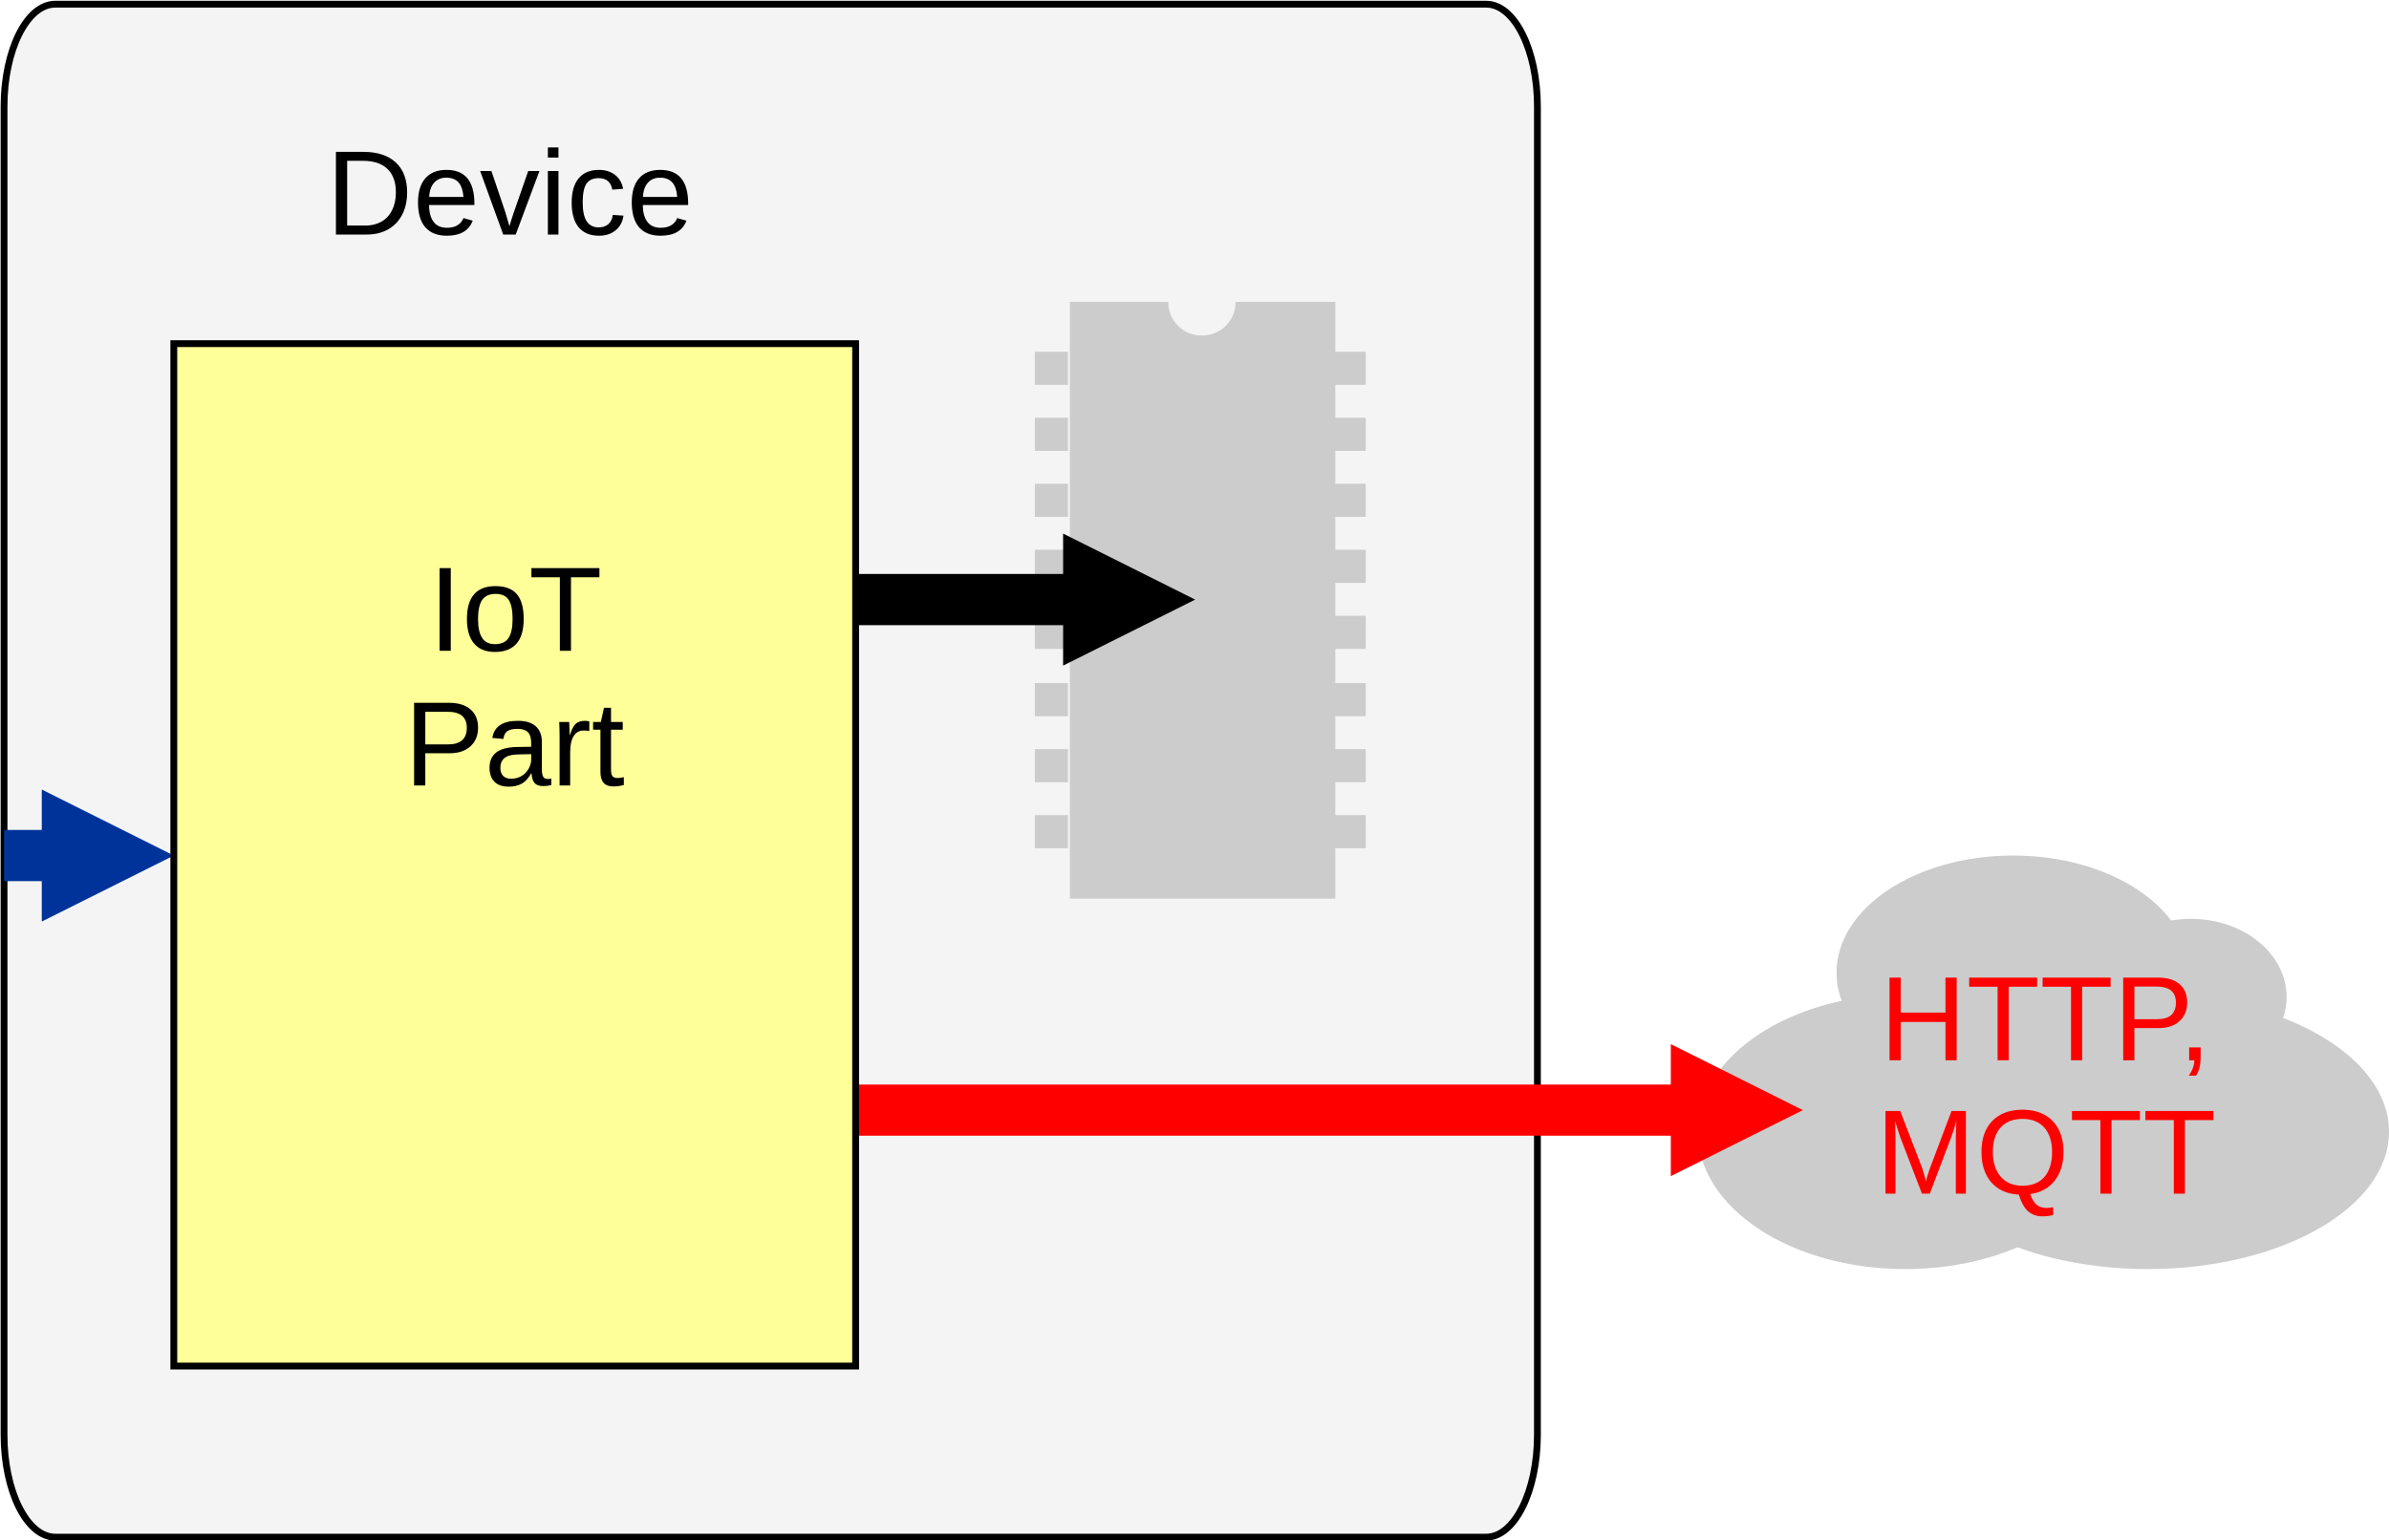
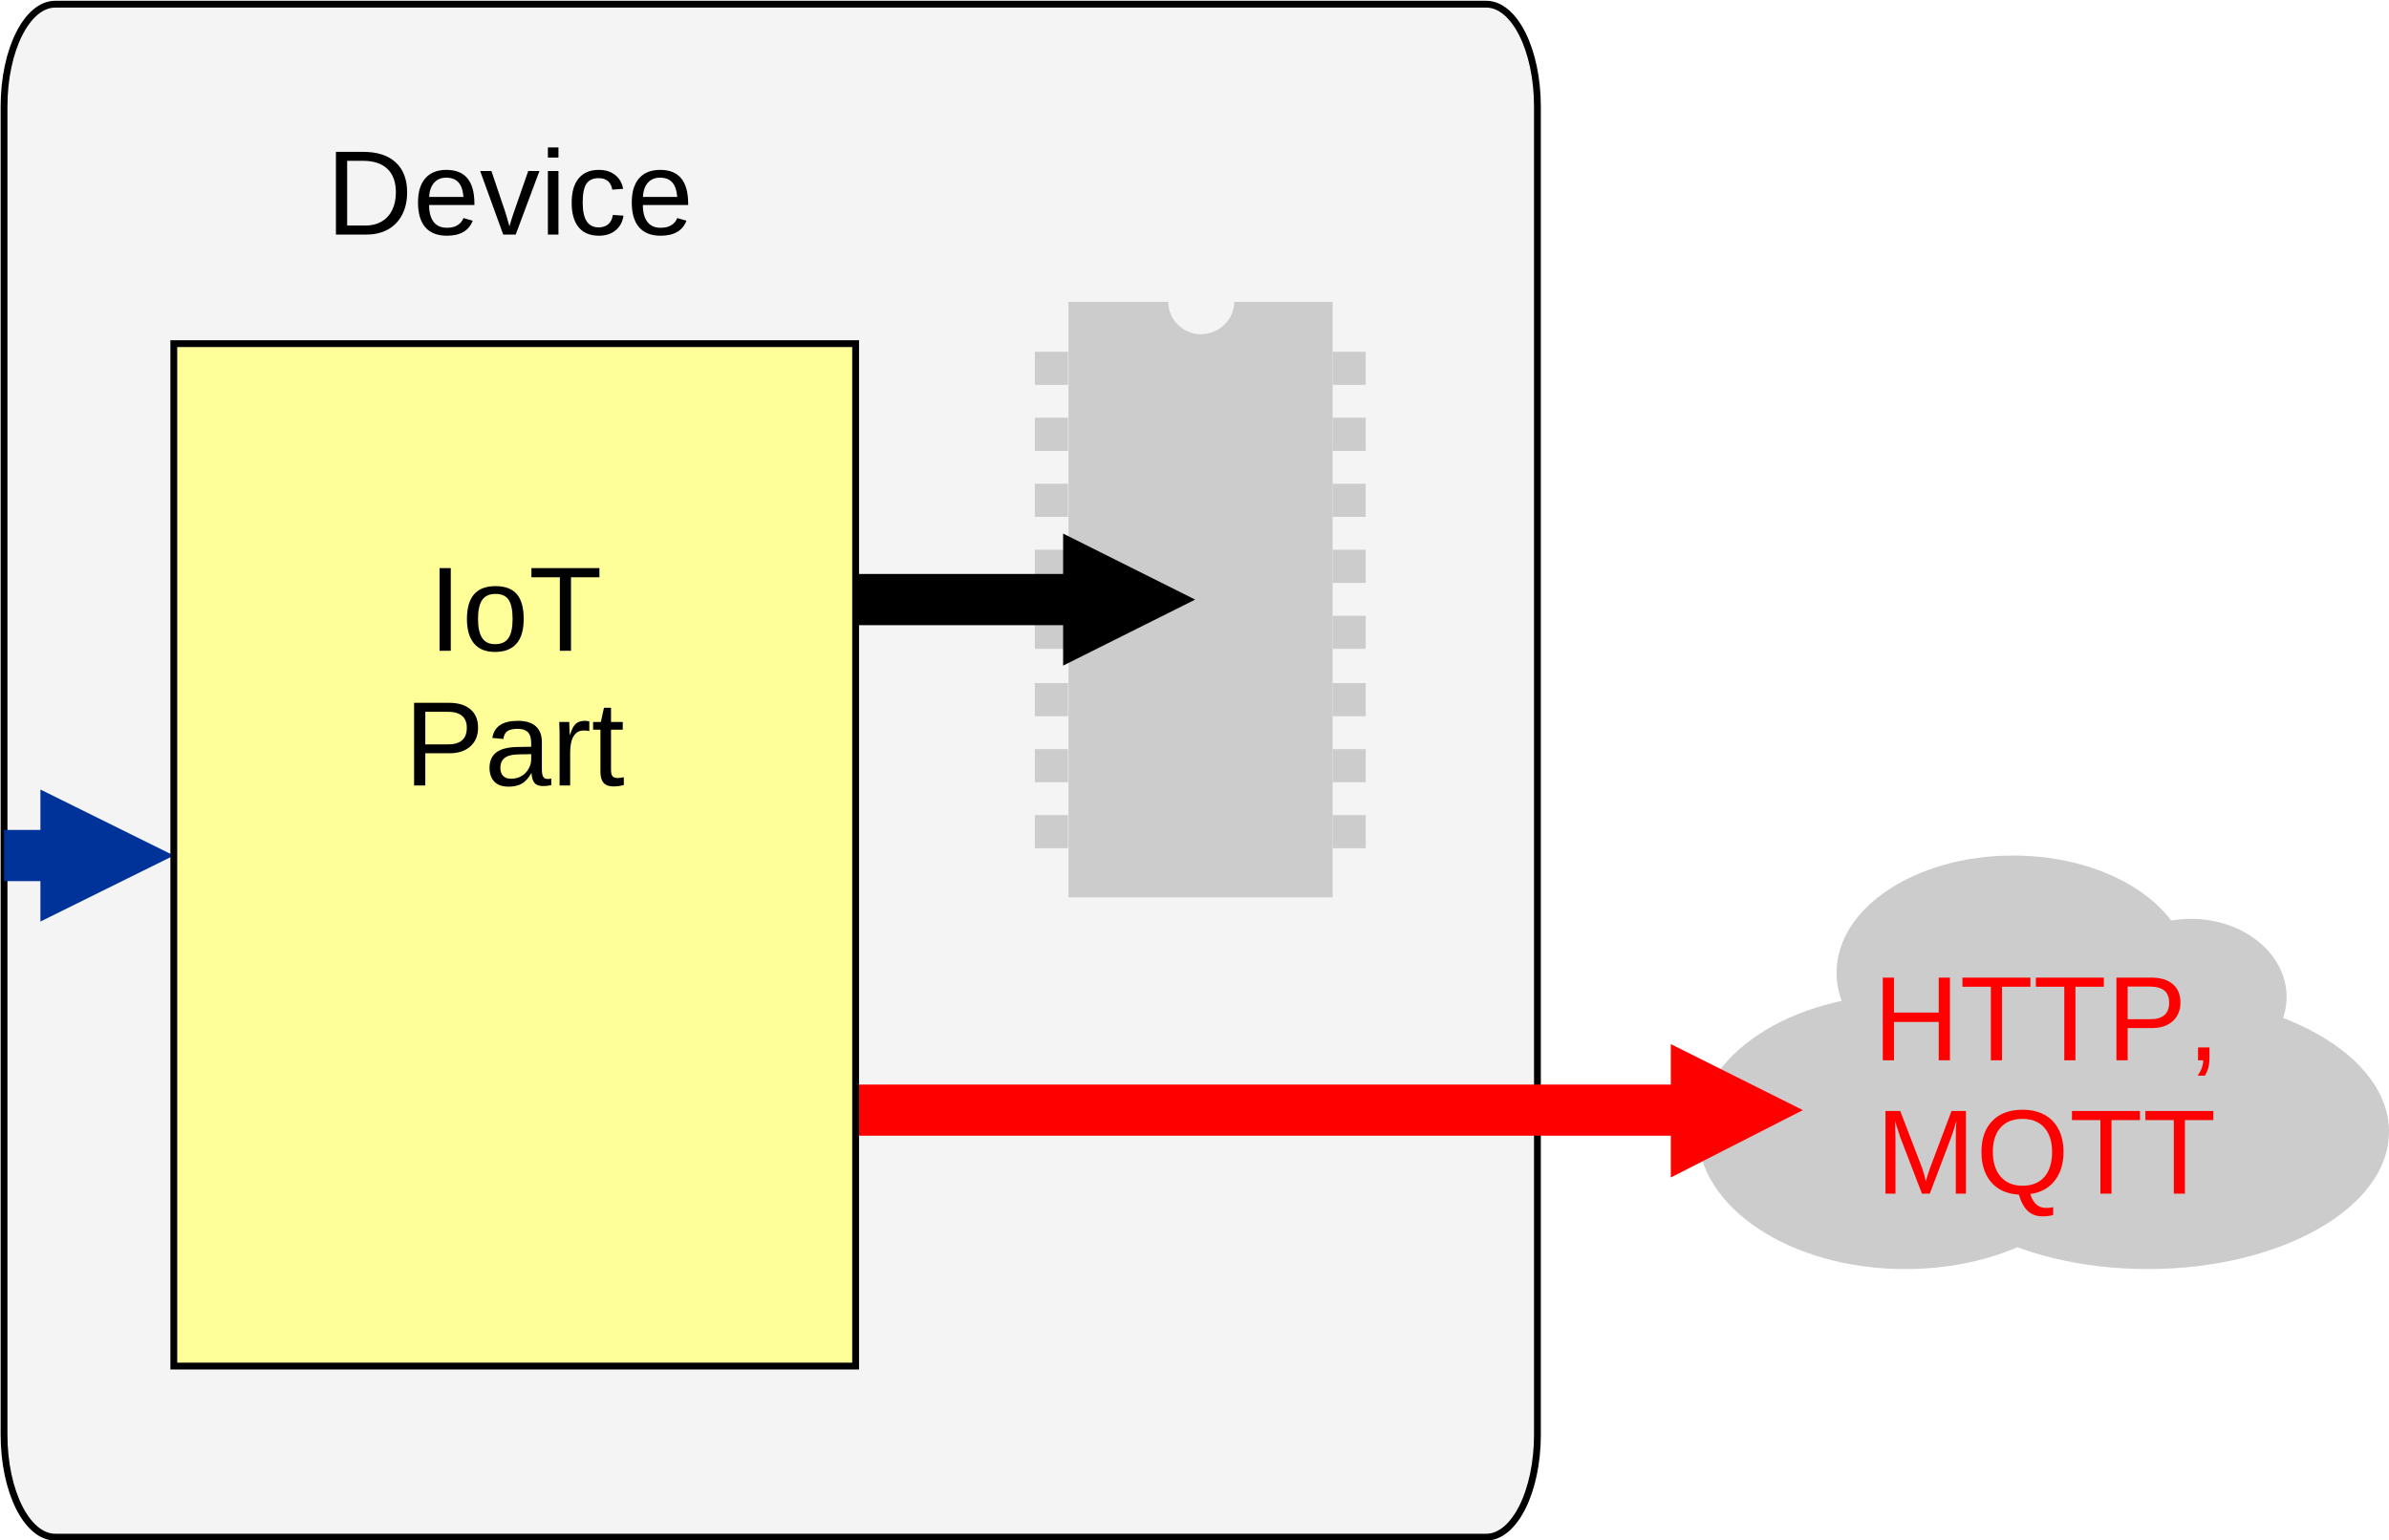
- <svg xmlns="http://www.w3.org/2000/svg" xml:space="preserve" width="70.1mm" height="45.2mm" version="1.0" shape-rendering="geometricPrecision" text-rendering="geometricPrecision" image-rendering="optimizeQuality" fill-rule="evenodd" clip-rule="evenodd" viewBox="0 0 1773 1143">
+ <svg xmlns="http://www.w3.org/2000/svg" xml:space="preserve" width="70.1mm" height="45.2mm" version="1.1" style="shape-rendering:geometricPrecision; text-rendering:geometricPrecision; image-rendering:optimizeQuality; fill-rule:evenodd; clip-rule:evenodd" viewBox="0 0 1773 1143">
+   <defs>
+     <style type="text/css">
+    
+     .str1 {stroke:black;stroke-width:5.058}
+     .str0 {stroke:black;stroke-width:5.058}
+     .fil7 {fill:black}
+     .fil1 {fill:#CCCCCC}
+     .fil0 {fill:#F4F4F4}
+     .fil5 {fill:red}
+     .fil6 {fill:#FFFF99}
+     .fil3 {fill:black;fill-rule:nonzero}
+     .fil4 {fill:#003399;fill-rule:nonzero}
+     .fil2 {fill:red;fill-rule:nonzero}
+     .fnt0 {font-weight:normal;font-size:89.211px;font-family:'Arial'}
+    
+   </style>
+   </defs>
  <g id="Ebene_x0020_1">
-     <rect fill="#F4F4F4" stroke="black" stroke-width="5.058" x="3" y="3" width="1138" height="1138" rx="38" ry="76" />
-     <g id="_570918408">
-       <ellipse fill="#CCCCCC" cx="1414" cy="840" rx="154" ry="102" />
-       <ellipse fill="#CCCCCC" cx="1494" cy="722" rx="131" ry="87" />
-       <ellipse fill="#CCCCCC" cx="1594" cy="840" rx="179" ry="102" />
-       <ellipse fill="#CCCCCC" cx="1626" cy="740" rx="71" ry="58" />
+     <rect class="fil0 str0" x="3" y="3" width="1138" height="1138" rx="38" ry="76" />
+     <g id="_133816184">
+       <ellipse class="fil1" cx="1414" cy="840" rx="154" ry="102" />
+       <ellipse class="fil1" cx="1494" cy="722" rx="131" ry="87" />
+       <ellipse class="fil1" cx="1594" cy="840" rx="179" ry="102" />
+       <ellipse class="fil1" cx="1626" cy="740" rx="71" ry="58" />
    </g>
    <g>
-       <path fill="red" fill-rule="nonzero" d="M1241 843l-606 0 0 -38 606 0 0 38zm97 -19l-98 49 0 -98 98 49z" />
+       <path class="fil2" d="M1241 843l-606 0 0 -38 606 0 0 38zm97 -19l-98 50 0 -99 98 49z" />
    </g>
    <g>
-       <rect fill="#CCCCCC" x="768" y="261" width="24.586" height="24.586" />
-       <rect fill="#CCCCCC" x="768" y="310" width="24.586" height="24.586" />
-       <rect fill="#CCCCCC" x="768" y="359" width="24.586" height="24.586" />
-       <rect fill="#CCCCCC" x="768" y="408" width="24.586" height="24.586" />
-       <rect fill="#CCCCCC" x="768" y="457" width="24.586" height="24.586" />
-       <rect fill="#CCCCCC" x="768" y="507" width="24.586" height="24.586" />
-       <rect fill="#CCCCCC" x="768" y="556" width="24.586" height="24.586" />
-       <rect fill="#CCCCCC" x="768" y="605" width="24.586" height="24.586" />
-       <rect fill="#CCCCCC" x="989" y="310" width="24.586" height="24.586" />
-       <rect fill="#CCCCCC" x="989" y="359" width="24.586" height="24.586" />
-       <rect fill="#CCCCCC" x="989" y="408" width="24.586" height="24.586" />
-       <rect fill="#CCCCCC" x="989" y="457" width="24.586" height="24.586" />
-       <rect fill="#CCCCCC" x="989" y="507" width="24.586" height="24.586" />
-       <rect fill="#CCCCCC" x="989" y="556" width="24.586" height="24.586" />
-       <rect fill="#CCCCCC" x="989" y="605" width="24.586" height="24.586" />
-       <rect fill="#CCCCCC" x="989" y="261" width="24.586" height="24.586" />
-       <path fill="#CCCCCC" d="M793 224l74 0c0,14 11,25 25,25 14,0 25,-11 25,-25l74 0 0 443 -197 0 0 -443z" />
+       <rect class="fil1" x="768" y="261" width="24.586" height="24.586" />
+       <rect class="fil1" x="768" y="310" width="24.586" height="24.586" />
+       <rect class="fil1" x="768" y="359" width="24.586" height="24.586" />
+       <rect class="fil1" x="768" y="408" width="24.586" height="24.586" />
+       <rect class="fil1" x="768" y="457" width="24.586" height="24.586" />
+       <rect class="fil1" x="768" y="507" width="24.586" height="24.586" />
+       <rect class="fil1" x="768" y="556" width="24.586" height="24.586" />
+       <rect class="fil1" x="768" y="605" width="24.586" height="24.586" />
+       <rect class="fil1" x="989" y="310" width="24.586" height="24.586" />
+       <rect class="fil1" x="989" y="359" width="24.586" height="24.586" />
+       <rect class="fil1" x="989" y="408" width="24.586" height="24.586" />
+       <rect class="fil1" x="989" y="457" width="24.586" height="24.586" />
+       <rect class="fil1" x="989" y="507" width="24.586" height="24.586" />
+       <rect class="fil1" x="989" y="556" width="24.586" height="24.586" />
+       <rect class="fil1" x="989" y="605" width="24.586" height="24.586" />
+       <rect class="fil1" x="989" y="261" width="24.586" height="24.586" />
+       <path class="fil1" d="M793 224l74 0c0,13 11,24 24,24 14,0 25,-11 25,-24l73 0 0 442 -196 0 0 -442z" />
    </g>
    <g>
-       <path fill="black" fill-rule="nonzero" d="M790 464l-156 0 0 -38 156 0 0 38zm97 -19l-98 49 0 -98 98 49z" />
+       <path class="fil3" d="M790 464l-155 0 0 -38 155 0 0 38zm97 -19l-98 49 0 -98 98 49z" />
    </g>
    <g>
-       <path fill="#003399" fill-rule="nonzero" d="M32 654l-29 0 0 -38 29 0 0 38zm97 -19l-98 49 0 -98 98 49z" />
+       <path class="fil4" d="M32 654l-29 0 0 -38 29 0 0 38zm97 -19l-99 49 0 -98 99 49z" />
    </g>
-     <text x="1395" y="787" fill="red" font-weight="normal" font-size="89.211px" font-family="Arial">HTTP,</text>
-     <text x="1392" y="886" fill="red" font-weight="normal" font-size="89.211px" font-family="Arial">MQTT</text>
-     <rect fill="#FFFF99" stroke="black" stroke-width="5.058" x="129" y="255" width="506" height="759" />
-     <text x="318" y="483" fill="black" font-weight="normal" font-size="89.211px" font-family="Arial">IoT</text>
-     <text x="300" y="583" fill="black" font-weight="normal" font-size="89.211px" font-family="Arial">Part</text>
-     <text x="242" y="174" fill="black" font-weight="normal" font-size="89.211px" font-family="Arial">Device</text>
+     <text x="1390" y="787" class="fil5 fnt0">HTTP</text>
+     <text x="1623" y="787" class="fil5 fnt0">,</text>
+     <text x="1392" y="886" class="fil5 fnt0">MQTT</text>
+     <rect class="fil6 str1" x="129" y="255" width="506" height="759" />
+     <text x="318" y="483" class="fil7 fnt0">IoT</text>
+     <text x="300" y="583" class="fil7 fnt0">Part</text>
+     <text x="242" y="174" class="fil7 fnt0">Device</text>
  </g>
</svg>
